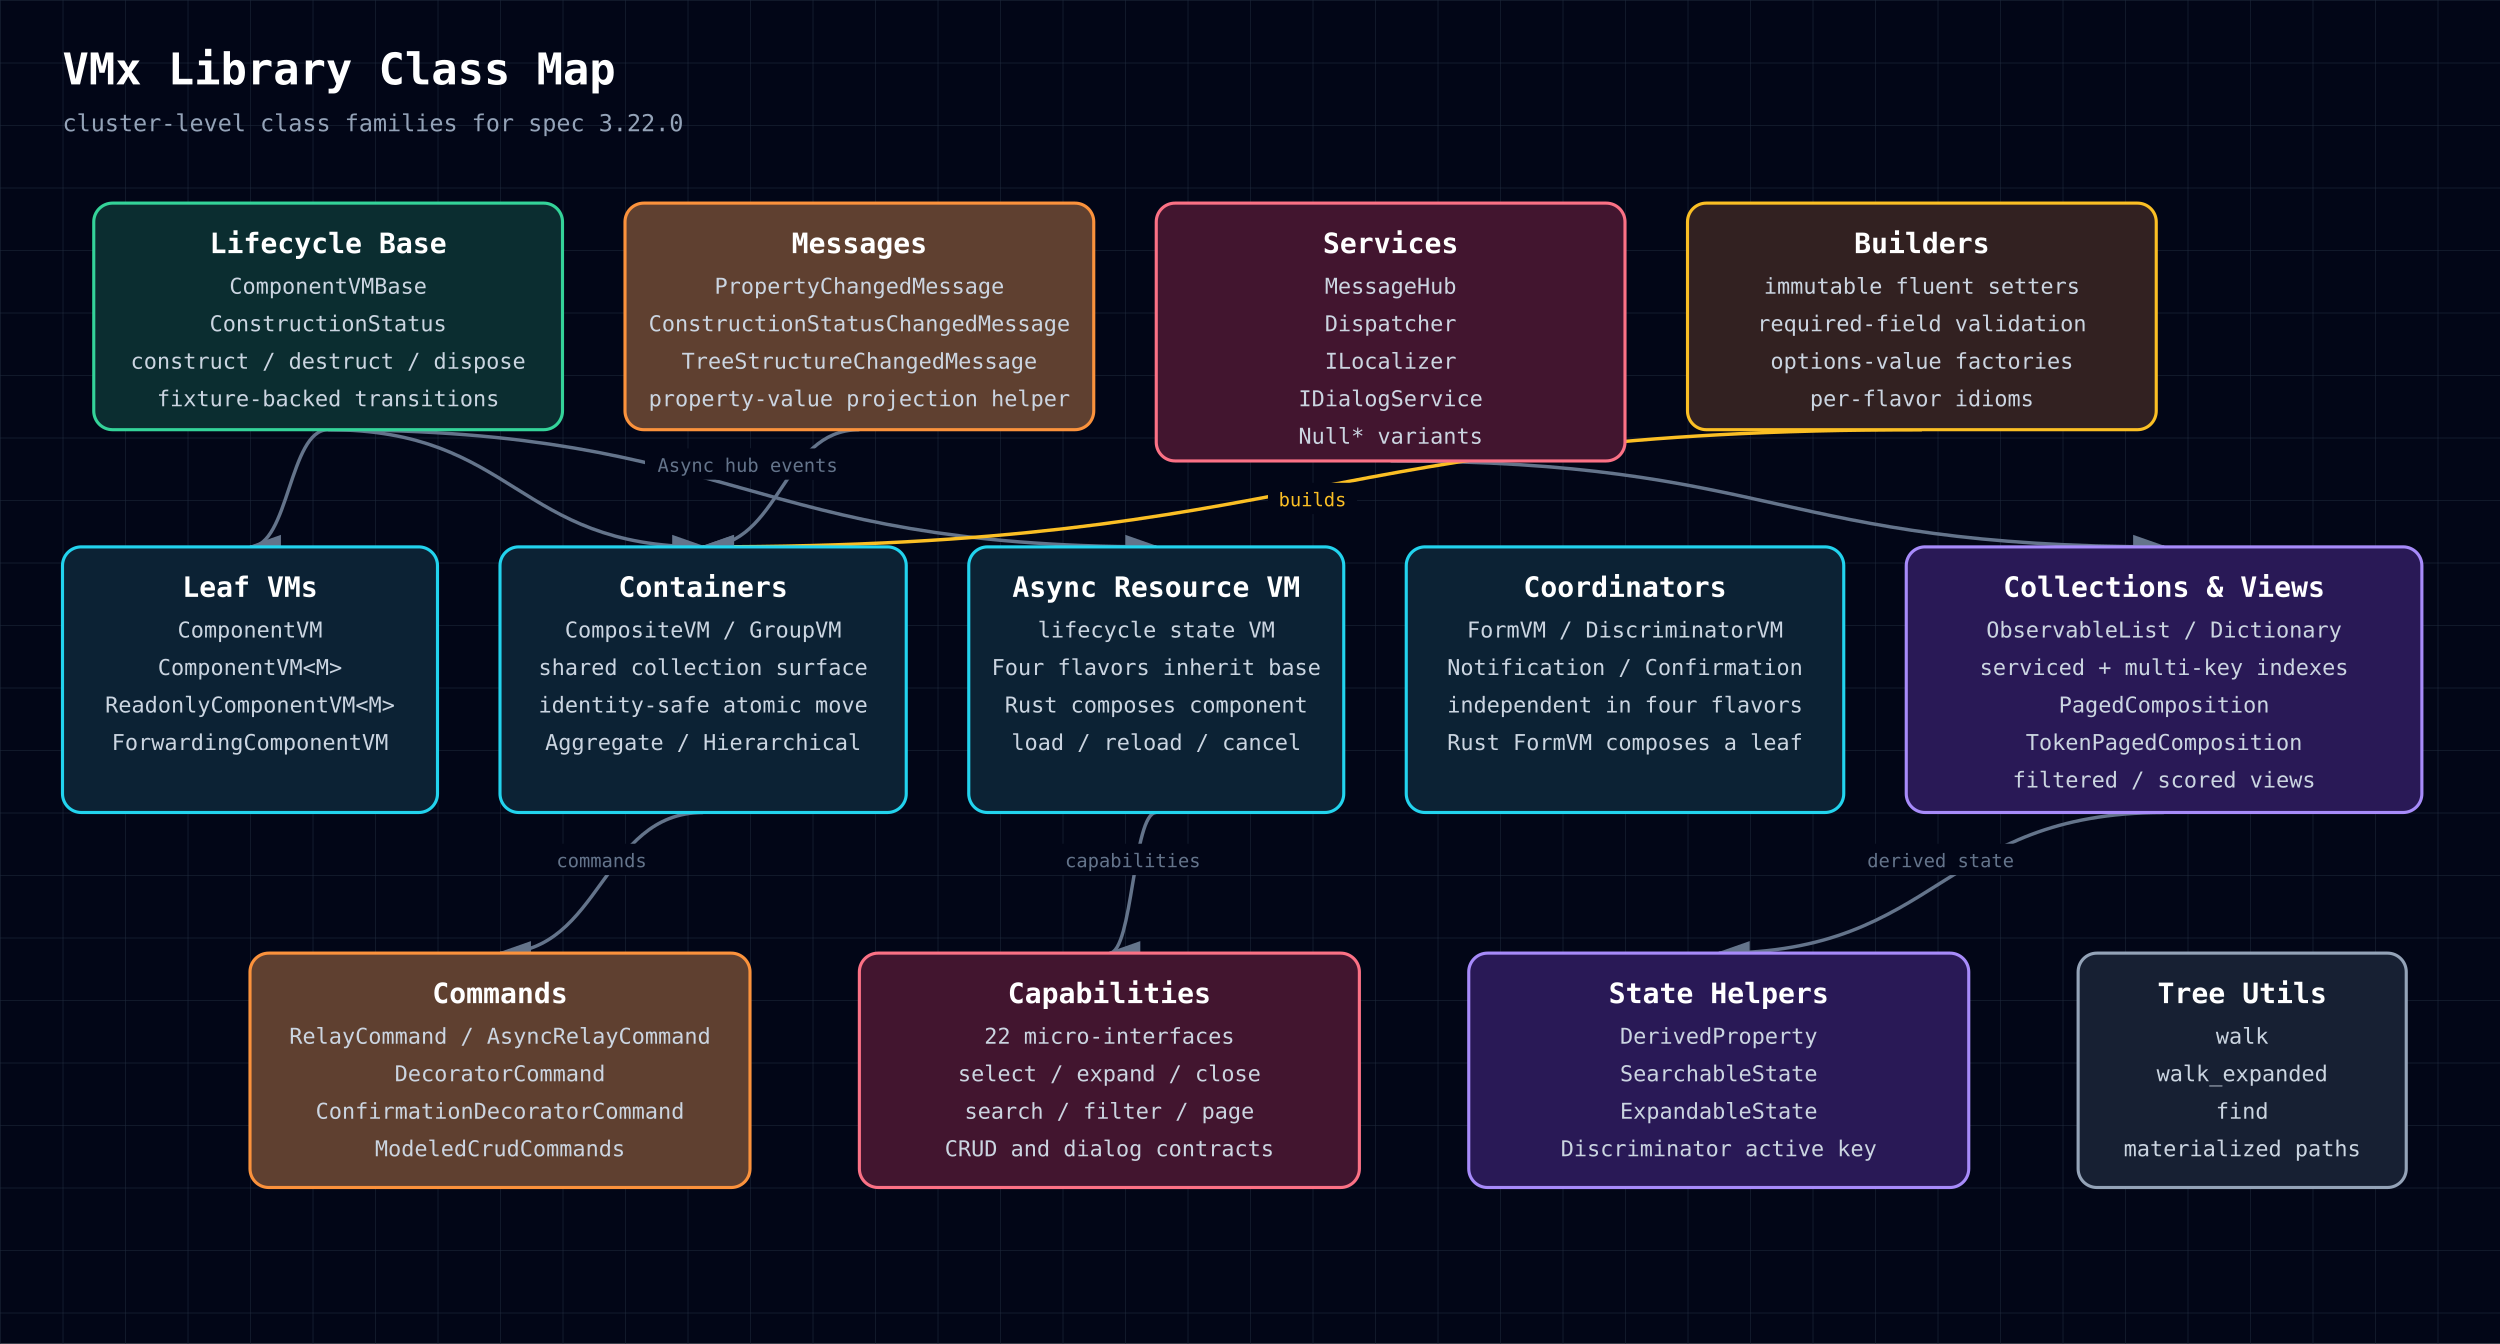
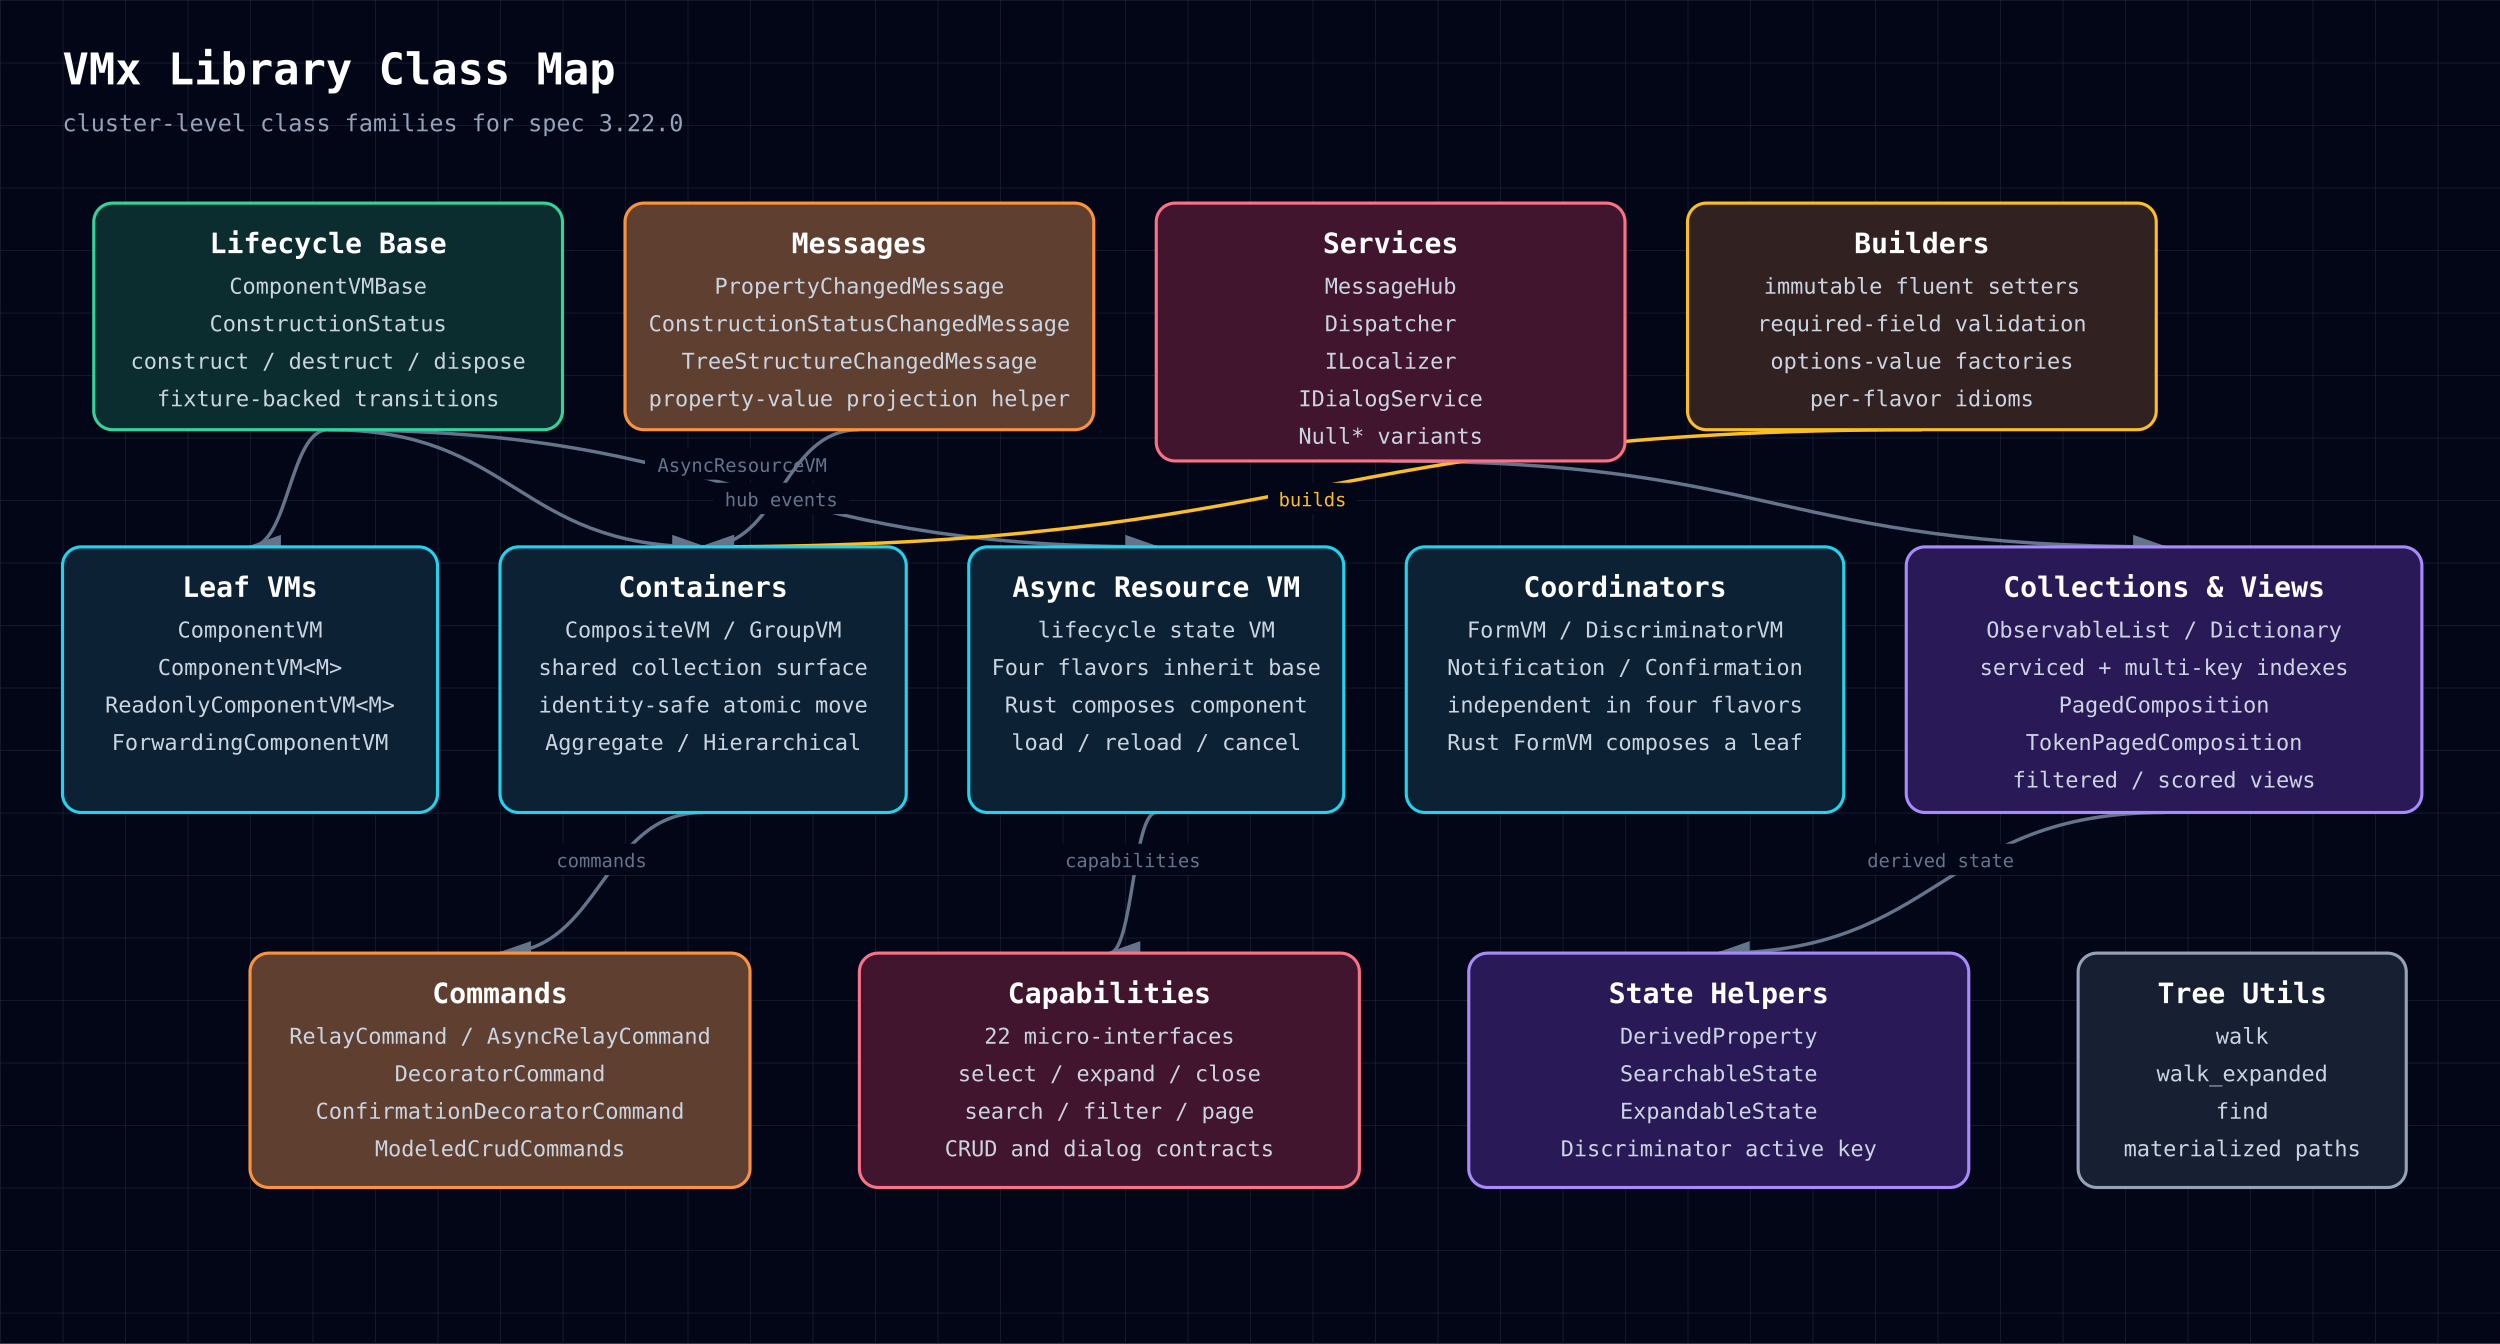
<svg xmlns="http://www.w3.org/2000/svg" width="1600" height="860" viewBox="0 0 1600 860" style="font-family: 'JetBrains Mono', ui-monospace, SFMono-Regular, Menlo, Monaco, Consolas, monospace;">
  <defs>
    <style>text { font-family: 'JetBrains Mono', ui-monospace, SFMono-Regular, Menlo, Monaco, Consolas, monospace; }</style>
    <pattern id="grid" width="40" height="40" patternUnits="userSpaceOnUse">
      <path d="M 40 0 L 0 0 0 40" fill="none" stroke="#1e293b" stroke-width="0.7" />
    </pattern>
    <marker id="arrowhead" markerWidth="10" markerHeight="7" refX="9" refY="3.5" orient="auto">
      <polygon points="0 0, 10 3.5, 0 7" fill="#64748b" />
    </marker>
  </defs>
  <rect width="100%" height="100%" fill="#020617" />
  <rect width="100%" height="100%" fill="url(#grid)" />
  <text x="40" y="54" fill="white" font-size="28" font-weight="700" text-anchor="start">VMx Library Class Map</text>
  <text x="40" y="84" fill="#94a3b8" font-size="15" font-weight="400" text-anchor="start">cluster-level class families for spec 3.22.0</text>
  <path d="M210,275 C185,275 185,350 160,350" fill="none" stroke="#64748b" stroke-width="2.2" marker-end="url(#arrowhead)" />
  <path d="M210,275 C330,275 330,350 450,350" fill="none" stroke="#64748b" stroke-width="2.2" marker-end="url(#arrowhead)" />
  <path d="M210,275 C475,275 475,350 740,350" fill="none" stroke="#64748b" stroke-width="2.2" marker-end="url(#arrowhead)" />
  <rect x="412.8" y="287" width="124.5" height="20" rx="3" fill="#020617" />
  <text x="475" y="302" fill="#64748b" font-size="12" font-weight="400" text-anchor="middle">AsyncResourceVM</text>
  <path d="M550,275 C500,275 500,350 450,350" fill="none" stroke="#64748b" stroke-width="2.2" marker-end="url(#arrowhead)" />
-   <rect x="456.5" y="287" width="87.0" height="20" rx="3" fill="#020617" />
-   <text x="500" y="302" fill="#64748b" font-size="12" font-weight="400" text-anchor="middle">hub events</text>
+   <rect x="456.5" y="309" width="87.0" height="20" rx="3" fill="#020617" />
+   <text x="500" y="324" fill="#64748b" font-size="12" font-weight="400" text-anchor="middle">hub events</text>
  <path d="M890,295 C1137,295 1137,350 1385,350" fill="none" stroke="#64748b" stroke-width="2.2" marker-end="url(#arrowhead)" />
  <path d="M1230,275 C840,275 840,350 450,350" fill="none" stroke="#fbbf24" stroke-width="2.2" marker-end="url(#arrowhead)" />
  <rect x="811.5" y="309" width="57.0" height="20" rx="3" fill="#020617" />
  <text x="840" y="324" fill="#fbbf24" font-size="12" font-weight="400" text-anchor="middle">builds</text>
  <path d="M450,520 C385,520 385,610 320,610" fill="none" stroke="#64748b" stroke-width="2.2" marker-end="url(#arrowhead)" />
  <rect x="349.0" y="540" width="72.0" height="20" rx="3" fill="#020617" />
  <text x="385" y="555" fill="#64748b" font-size="12" font-weight="400" text-anchor="middle">commands</text>
  <path d="M740,520 C725,520 725,610 710,610" fill="none" stroke="#64748b" stroke-width="2.2" marker-end="url(#arrowhead)" />
  <rect x="674.0" y="540" width="102.0" height="20" rx="3" fill="#020617" />
  <text x="725" y="555" fill="#64748b" font-size="12" font-weight="400" text-anchor="middle">capabilities</text>
  <path d="M1385,520 C1242,520 1242,610 1100,610" fill="none" stroke="#64748b" stroke-width="2.2" marker-end="url(#arrowhead)" />
  <rect x="1187.2" y="540" width="109.5" height="20" rx="3" fill="#020617" />
  <text x="1242" y="555" fill="#64748b" font-size="12" font-weight="400" text-anchor="middle">derived state</text>
  <rect x="60" y="130" width="300" height="145" rx="12" fill="#0f172a" />
  <rect x="60" y="130" width="300" height="145" rx="12" fill="rgba(6, 78, 59, 0.42)" stroke="#34d399" stroke-width="2" />
  <text x="210" y="162" fill="white" font-size="18" font-weight="700" text-anchor="middle">Lifecycle Base</text>
  <text x="210" y="188" fill="#cbd5e1" font-size="14" font-weight="400" text-anchor="middle">ComponentVMBase</text>
  <text x="210" y="212" fill="#cbd5e1" font-size="14" font-weight="400" text-anchor="middle">ConstructionStatus</text>
  <text x="210" y="236" fill="#cbd5e1" font-size="14" font-weight="400" text-anchor="middle">construct / destruct / dispose</text>
  <text x="210" y="260" fill="#cbd5e1" font-size="14" font-weight="400" text-anchor="middle">fixture-backed transitions</text>
  <rect x="400" y="130" width="300" height="145" rx="12" fill="#0f172a" />
  <rect x="400" y="130" width="300" height="145" rx="12" fill="rgba(251, 146, 60, 0.34)" stroke="#fb923c" stroke-width="2" />
  <text x="550" y="162" fill="white" font-size="18" font-weight="700" text-anchor="middle">Messages</text>
  <text x="550" y="188" fill="#cbd5e1" font-size="14" font-weight="400" text-anchor="middle">PropertyChangedMessage</text>
  <text x="550" y="212" fill="#cbd5e1" font-size="14" font-weight="400" text-anchor="middle">ConstructionStatusChangedMessage</text>
  <text x="550" y="236" fill="#cbd5e1" font-size="14" font-weight="400" text-anchor="middle">TreeStructureChangedMessage</text>
  <text x="550" y="260" fill="#cbd5e1" font-size="14" font-weight="400" text-anchor="middle">property-value projection helper</text>
  <rect x="740" y="130" width="300" height="165" rx="12" fill="#0f172a" />
  <rect x="740" y="130" width="300" height="165" rx="12" fill="rgba(136, 19, 55, 0.42)" stroke="#fb7185" stroke-width="2" />
  <text x="890" y="162" fill="white" font-size="18" font-weight="700" text-anchor="middle">Services</text>
  <text x="890" y="188" fill="#cbd5e1" font-size="14" font-weight="400" text-anchor="middle">MessageHub</text>
  <text x="890" y="212" fill="#cbd5e1" font-size="14" font-weight="400" text-anchor="middle">Dispatcher</text>
  <text x="890" y="236" fill="#cbd5e1" font-size="14" font-weight="400" text-anchor="middle">ILocalizer</text>
  <text x="890" y="260" fill="#cbd5e1" font-size="14" font-weight="400" text-anchor="middle">IDialogService</text>
  <text x="890" y="284" fill="#cbd5e1" font-size="14" font-weight="400" text-anchor="middle">Null* variants</text>
  <rect x="1080" y="130" width="300" height="145" rx="12" fill="#0f172a" />
  <rect x="1080" y="130" width="300" height="145" rx="12" fill="rgba(120, 53, 15, 0.34)" stroke="#fbbf24" stroke-width="2" />
  <text x="1230" y="162" fill="white" font-size="18" font-weight="700" text-anchor="middle">Builders</text>
  <text x="1230" y="188" fill="#cbd5e1" font-size="14" font-weight="400" text-anchor="middle">immutable fluent setters</text>
  <text x="1230" y="212" fill="#cbd5e1" font-size="14" font-weight="400" text-anchor="middle">required-field validation</text>
  <text x="1230" y="236" fill="#cbd5e1" font-size="14" font-weight="400" text-anchor="middle">options-value factories</text>
  <text x="1230" y="260" fill="#cbd5e1" font-size="14" font-weight="400" text-anchor="middle">per-flavor idioms</text>
  <rect x="40" y="350" width="240" height="170" rx="12" fill="#0f172a" />
  <rect x="40" y="350" width="240" height="170" rx="12" fill="rgba(8, 51, 68, 0.42)" stroke="#22d3ee" stroke-width="2" />
  <text x="160" y="382" fill="white" font-size="18" font-weight="700" text-anchor="middle">Leaf VMs</text>
  <text x="160" y="408" fill="#cbd5e1" font-size="14" font-weight="400" text-anchor="middle">ComponentVM</text>
  <text x="160" y="432" fill="#cbd5e1" font-size="14" font-weight="400" text-anchor="middle">ComponentVM&lt;M&gt;</text>
  <text x="160" y="456" fill="#cbd5e1" font-size="14" font-weight="400" text-anchor="middle">ReadonlyComponentVM&lt;M&gt;</text>
  <text x="160" y="480" fill="#cbd5e1" font-size="14" font-weight="400" text-anchor="middle">ForwardingComponentVM</text>
  <rect x="320" y="350" width="260" height="170" rx="12" fill="#0f172a" />
  <rect x="320" y="350" width="260" height="170" rx="12" fill="rgba(8, 51, 68, 0.42)" stroke="#22d3ee" stroke-width="2" />
  <text x="450" y="382" fill="white" font-size="18" font-weight="700" text-anchor="middle">Containers</text>
  <text x="450" y="408" fill="#cbd5e1" font-size="14" font-weight="400" text-anchor="middle">CompositeVM / GroupVM</text>
  <text x="450" y="432" fill="#cbd5e1" font-size="14" font-weight="400" text-anchor="middle">shared collection surface</text>
  <text x="450" y="456" fill="#cbd5e1" font-size="14" font-weight="400" text-anchor="middle">identity-safe atomic move</text>
  <text x="450" y="480" fill="#cbd5e1" font-size="14" font-weight="400" text-anchor="middle">Aggregate / Hierarchical</text>
  <rect x="620" y="350" width="240" height="170" rx="12" fill="#0f172a" />
  <rect x="620" y="350" width="240" height="170" rx="12" fill="rgba(8, 51, 68, 0.42)" stroke="#22d3ee" stroke-width="2" />
  <text x="740" y="382" fill="white" font-size="18" font-weight="700" text-anchor="middle">Async Resource VM</text>
  <text x="740" y="408" fill="#cbd5e1" font-size="14" font-weight="400" text-anchor="middle">lifecycle state VM</text>
  <text x="740" y="432" fill="#cbd5e1" font-size="14" font-weight="400" text-anchor="middle">Four flavors inherit base</text>
  <text x="740" y="456" fill="#cbd5e1" font-size="14" font-weight="400" text-anchor="middle">Rust composes component</text>
  <text x="740" y="480" fill="#cbd5e1" font-size="14" font-weight="400" text-anchor="middle">load / reload / cancel</text>
  <rect x="900" y="350" width="280" height="170" rx="12" fill="#0f172a" />
  <rect x="900" y="350" width="280" height="170" rx="12" fill="rgba(8, 51, 68, 0.42)" stroke="#22d3ee" stroke-width="2" />
  <text x="1040" y="382" fill="white" font-size="18" font-weight="700" text-anchor="middle">Coordinators</text>
  <text x="1040" y="408" fill="#cbd5e1" font-size="14" font-weight="400" text-anchor="middle">FormVM / DiscriminatorVM</text>
  <text x="1040" y="432" fill="#cbd5e1" font-size="14" font-weight="400" text-anchor="middle">Notification / Confirmation</text>
  <text x="1040" y="456" fill="#cbd5e1" font-size="14" font-weight="400" text-anchor="middle">independent in four flavors</text>
  <text x="1040" y="480" fill="#cbd5e1" font-size="14" font-weight="400" text-anchor="middle">Rust FormVM composes a leaf</text>
  <rect x="1220" y="350" width="330" height="170" rx="12" fill="#0f172a" />
  <rect x="1220" y="350" width="330" height="170" rx="12" fill="rgba(76, 29, 149, 0.42)" stroke="#a78bfa" stroke-width="2" />
  <text x="1385" y="382" fill="white" font-size="18" font-weight="700" text-anchor="middle">Collections &amp; Views</text>
  <text x="1385" y="408" fill="#cbd5e1" font-size="14" font-weight="400" text-anchor="middle">ObservableList / Dictionary</text>
  <text x="1385" y="432" fill="#cbd5e1" font-size="14" font-weight="400" text-anchor="middle">serviced + multi-key indexes</text>
  <text x="1385" y="456" fill="#cbd5e1" font-size="14" font-weight="400" text-anchor="middle">PagedComposition</text>
  <text x="1385" y="480" fill="#cbd5e1" font-size="14" font-weight="400" text-anchor="middle">TokenPagedComposition</text>
  <text x="1385" y="504" fill="#cbd5e1" font-size="14" font-weight="400" text-anchor="middle">filtered / scored views</text>
  <rect x="160" y="610" width="320" height="150" rx="12" fill="#0f172a" />
  <rect x="160" y="610" width="320" height="150" rx="12" fill="rgba(251, 146, 60, 0.34)" stroke="#fb923c" stroke-width="2" />
  <text x="320" y="642" fill="white" font-size="18" font-weight="700" text-anchor="middle">Commands</text>
  <text x="320" y="668" fill="#cbd5e1" font-size="14" font-weight="400" text-anchor="middle">RelayCommand / AsyncRelayCommand</text>
  <text x="320" y="692" fill="#cbd5e1" font-size="14" font-weight="400" text-anchor="middle">DecoratorCommand</text>
  <text x="320" y="716" fill="#cbd5e1" font-size="14" font-weight="400" text-anchor="middle">ConfirmationDecoratorCommand</text>
  <text x="320" y="740" fill="#cbd5e1" font-size="14" font-weight="400" text-anchor="middle">ModeledCrudCommands</text>
  <rect x="550" y="610" width="320" height="150" rx="12" fill="#0f172a" />
  <rect x="550" y="610" width="320" height="150" rx="12" fill="rgba(136, 19, 55, 0.42)" stroke="#fb7185" stroke-width="2" />
  <text x="710" y="642" fill="white" font-size="18" font-weight="700" text-anchor="middle">Capabilities</text>
  <text x="710" y="668" fill="#cbd5e1" font-size="14" font-weight="400" text-anchor="middle">22 micro-interfaces</text>
  <text x="710" y="692" fill="#cbd5e1" font-size="14" font-weight="400" text-anchor="middle">select / expand / close</text>
  <text x="710" y="716" fill="#cbd5e1" font-size="14" font-weight="400" text-anchor="middle">search / filter / page</text>
  <text x="710" y="740" fill="#cbd5e1" font-size="14" font-weight="400" text-anchor="middle">CRUD and dialog contracts</text>
  <rect x="940" y="610" width="320" height="150" rx="12" fill="#0f172a" />
  <rect x="940" y="610" width="320" height="150" rx="12" fill="rgba(76, 29, 149, 0.42)" stroke="#a78bfa" stroke-width="2" />
  <text x="1100" y="642" fill="white" font-size="18" font-weight="700" text-anchor="middle">State Helpers</text>
  <text x="1100" y="668" fill="#cbd5e1" font-size="14" font-weight="400" text-anchor="middle">DerivedProperty</text>
  <text x="1100" y="692" fill="#cbd5e1" font-size="14" font-weight="400" text-anchor="middle">SearchableState</text>
  <text x="1100" y="716" fill="#cbd5e1" font-size="14" font-weight="400" text-anchor="middle">ExpandableState</text>
  <text x="1100" y="740" fill="#cbd5e1" font-size="14" font-weight="400" text-anchor="middle">Discriminator active key</text>
  <rect x="1330" y="610" width="210" height="150" rx="12" fill="#0f172a" />
  <rect x="1330" y="610" width="210" height="150" rx="12" fill="rgba(30, 41, 59, 0.55)" stroke="#94a3b8" stroke-width="2" />
  <text x="1435" y="642" fill="white" font-size="18" font-weight="700" text-anchor="middle">Tree Utils</text>
  <text x="1435" y="668" fill="#cbd5e1" font-size="14" font-weight="400" text-anchor="middle">walk</text>
  <text x="1435" y="692" fill="#cbd5e1" font-size="14" font-weight="400" text-anchor="middle">walk_expanded</text>
  <text x="1435" y="716" fill="#cbd5e1" font-size="14" font-weight="400" text-anchor="middle">find</text>
  <text x="1435" y="740" fill="#cbd5e1" font-size="14" font-weight="400" text-anchor="middle">materialized paths</text>
</svg>
